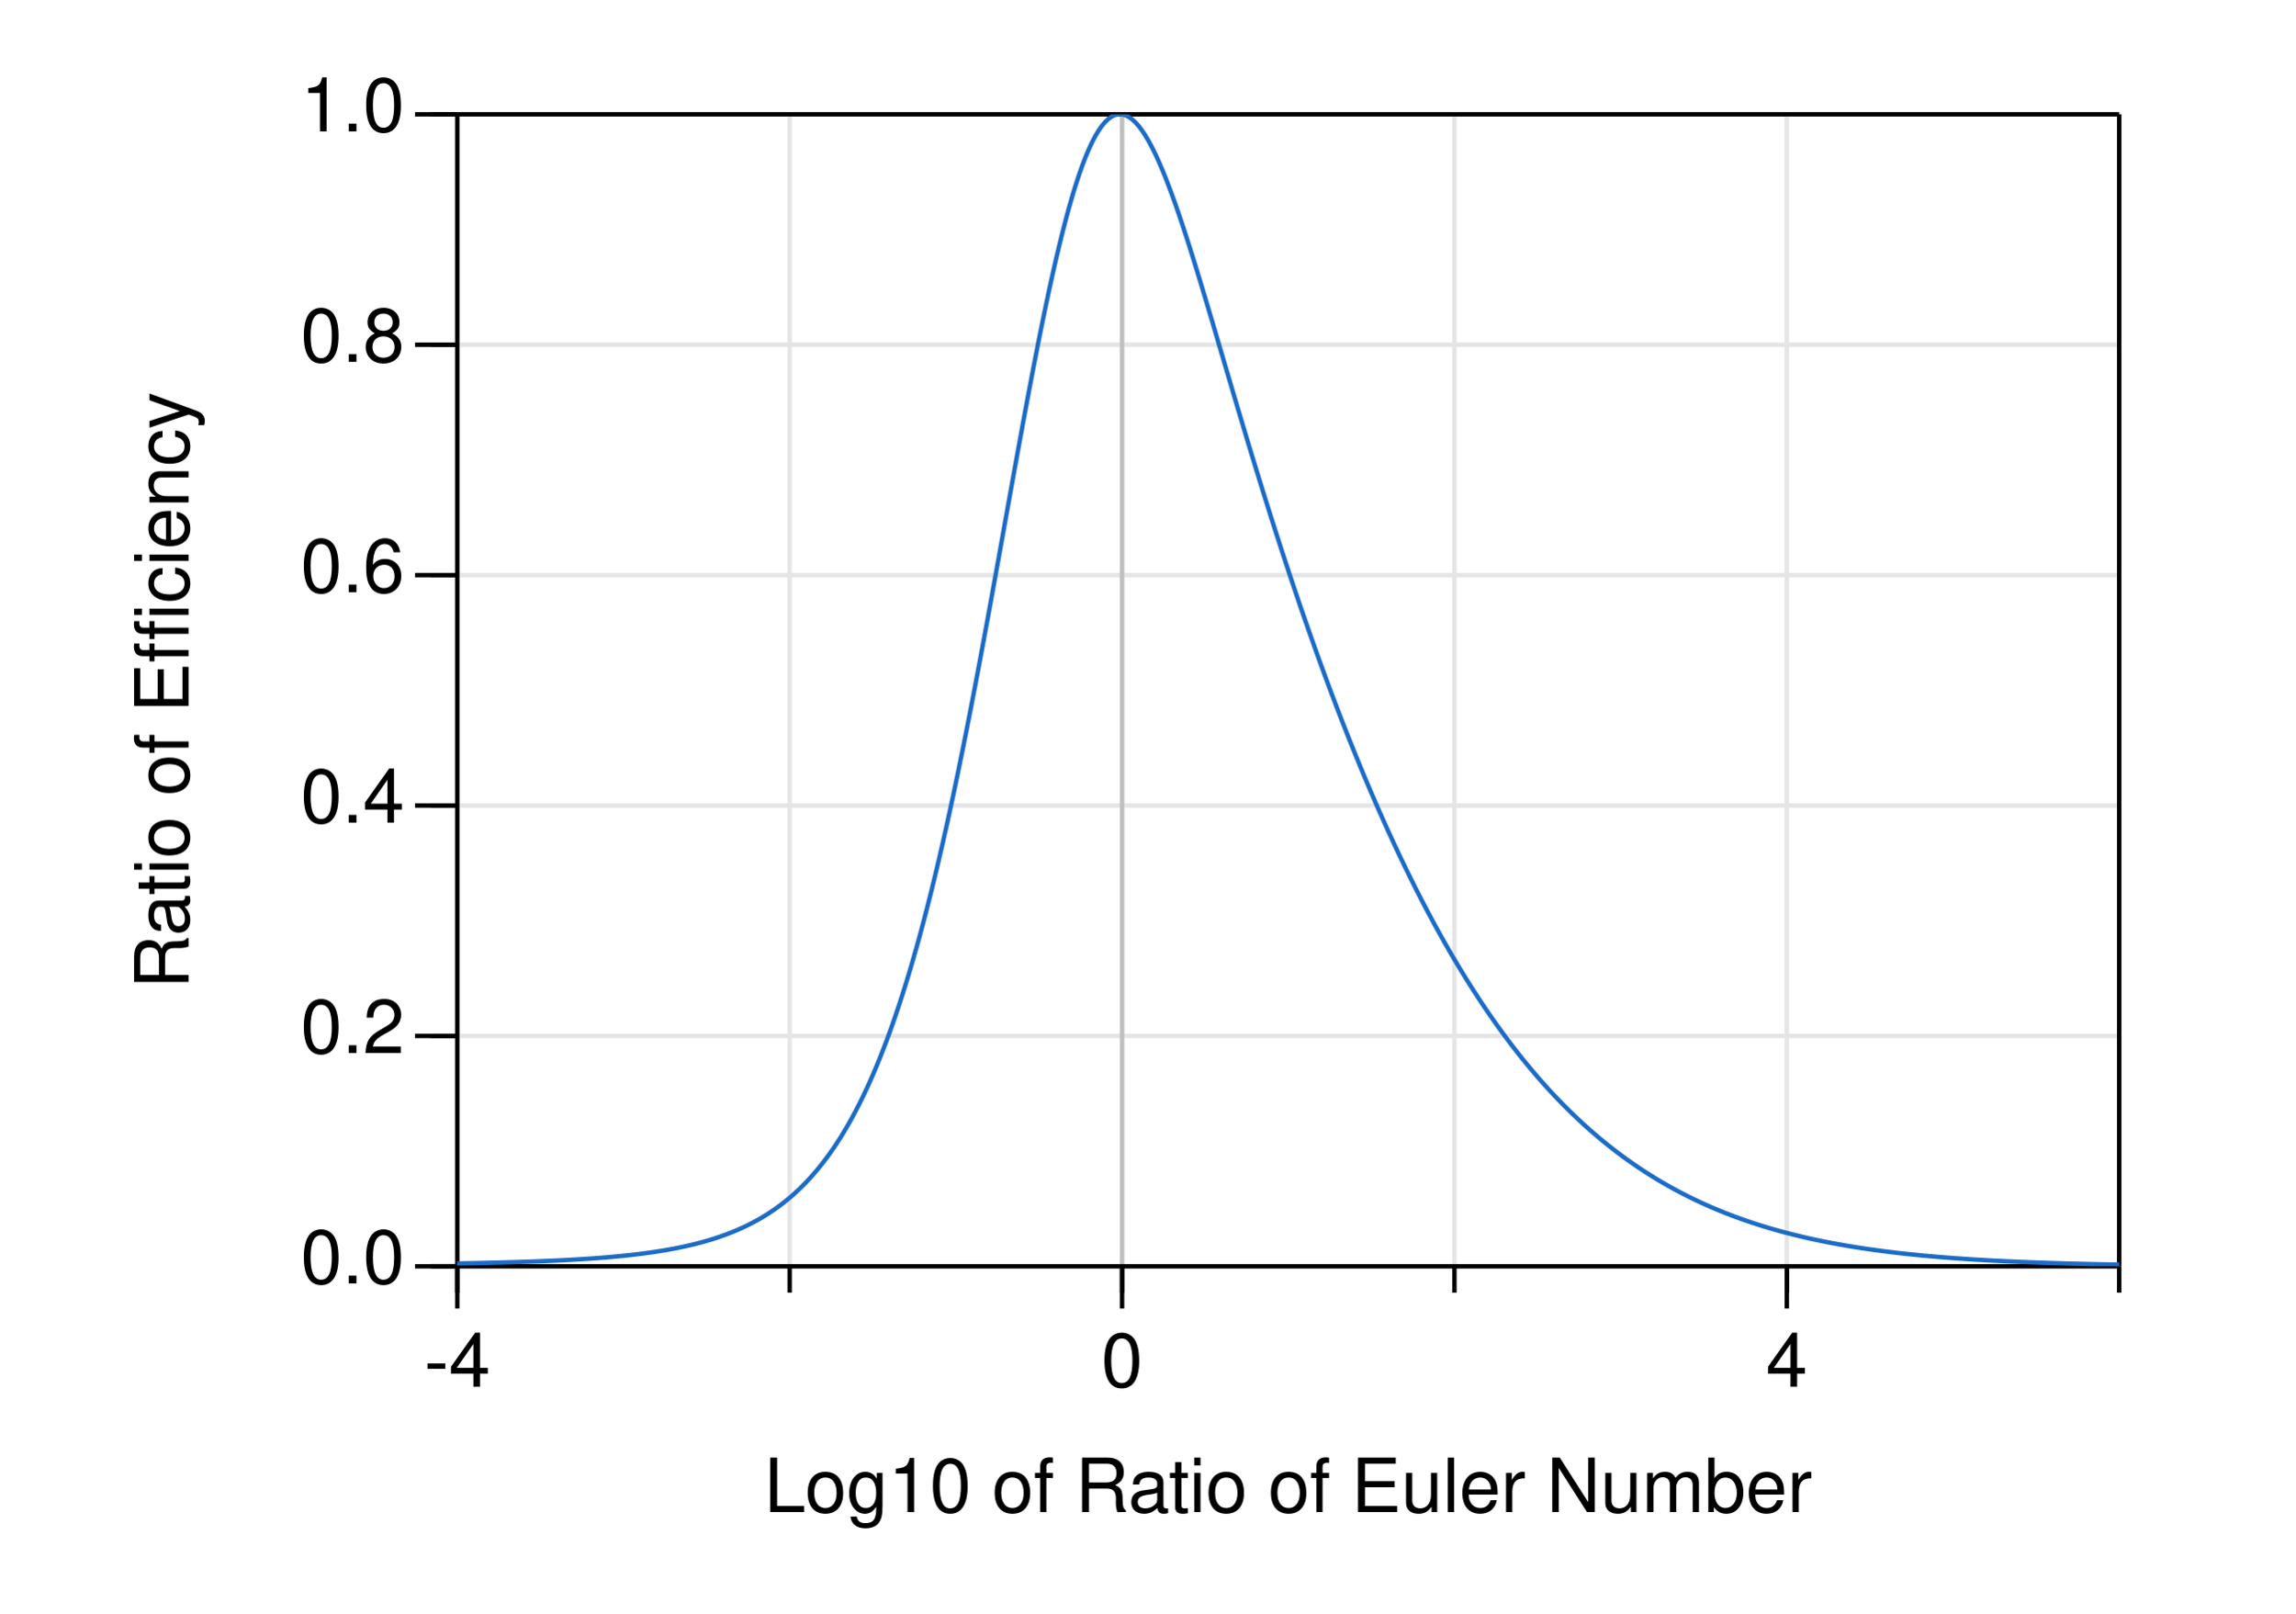
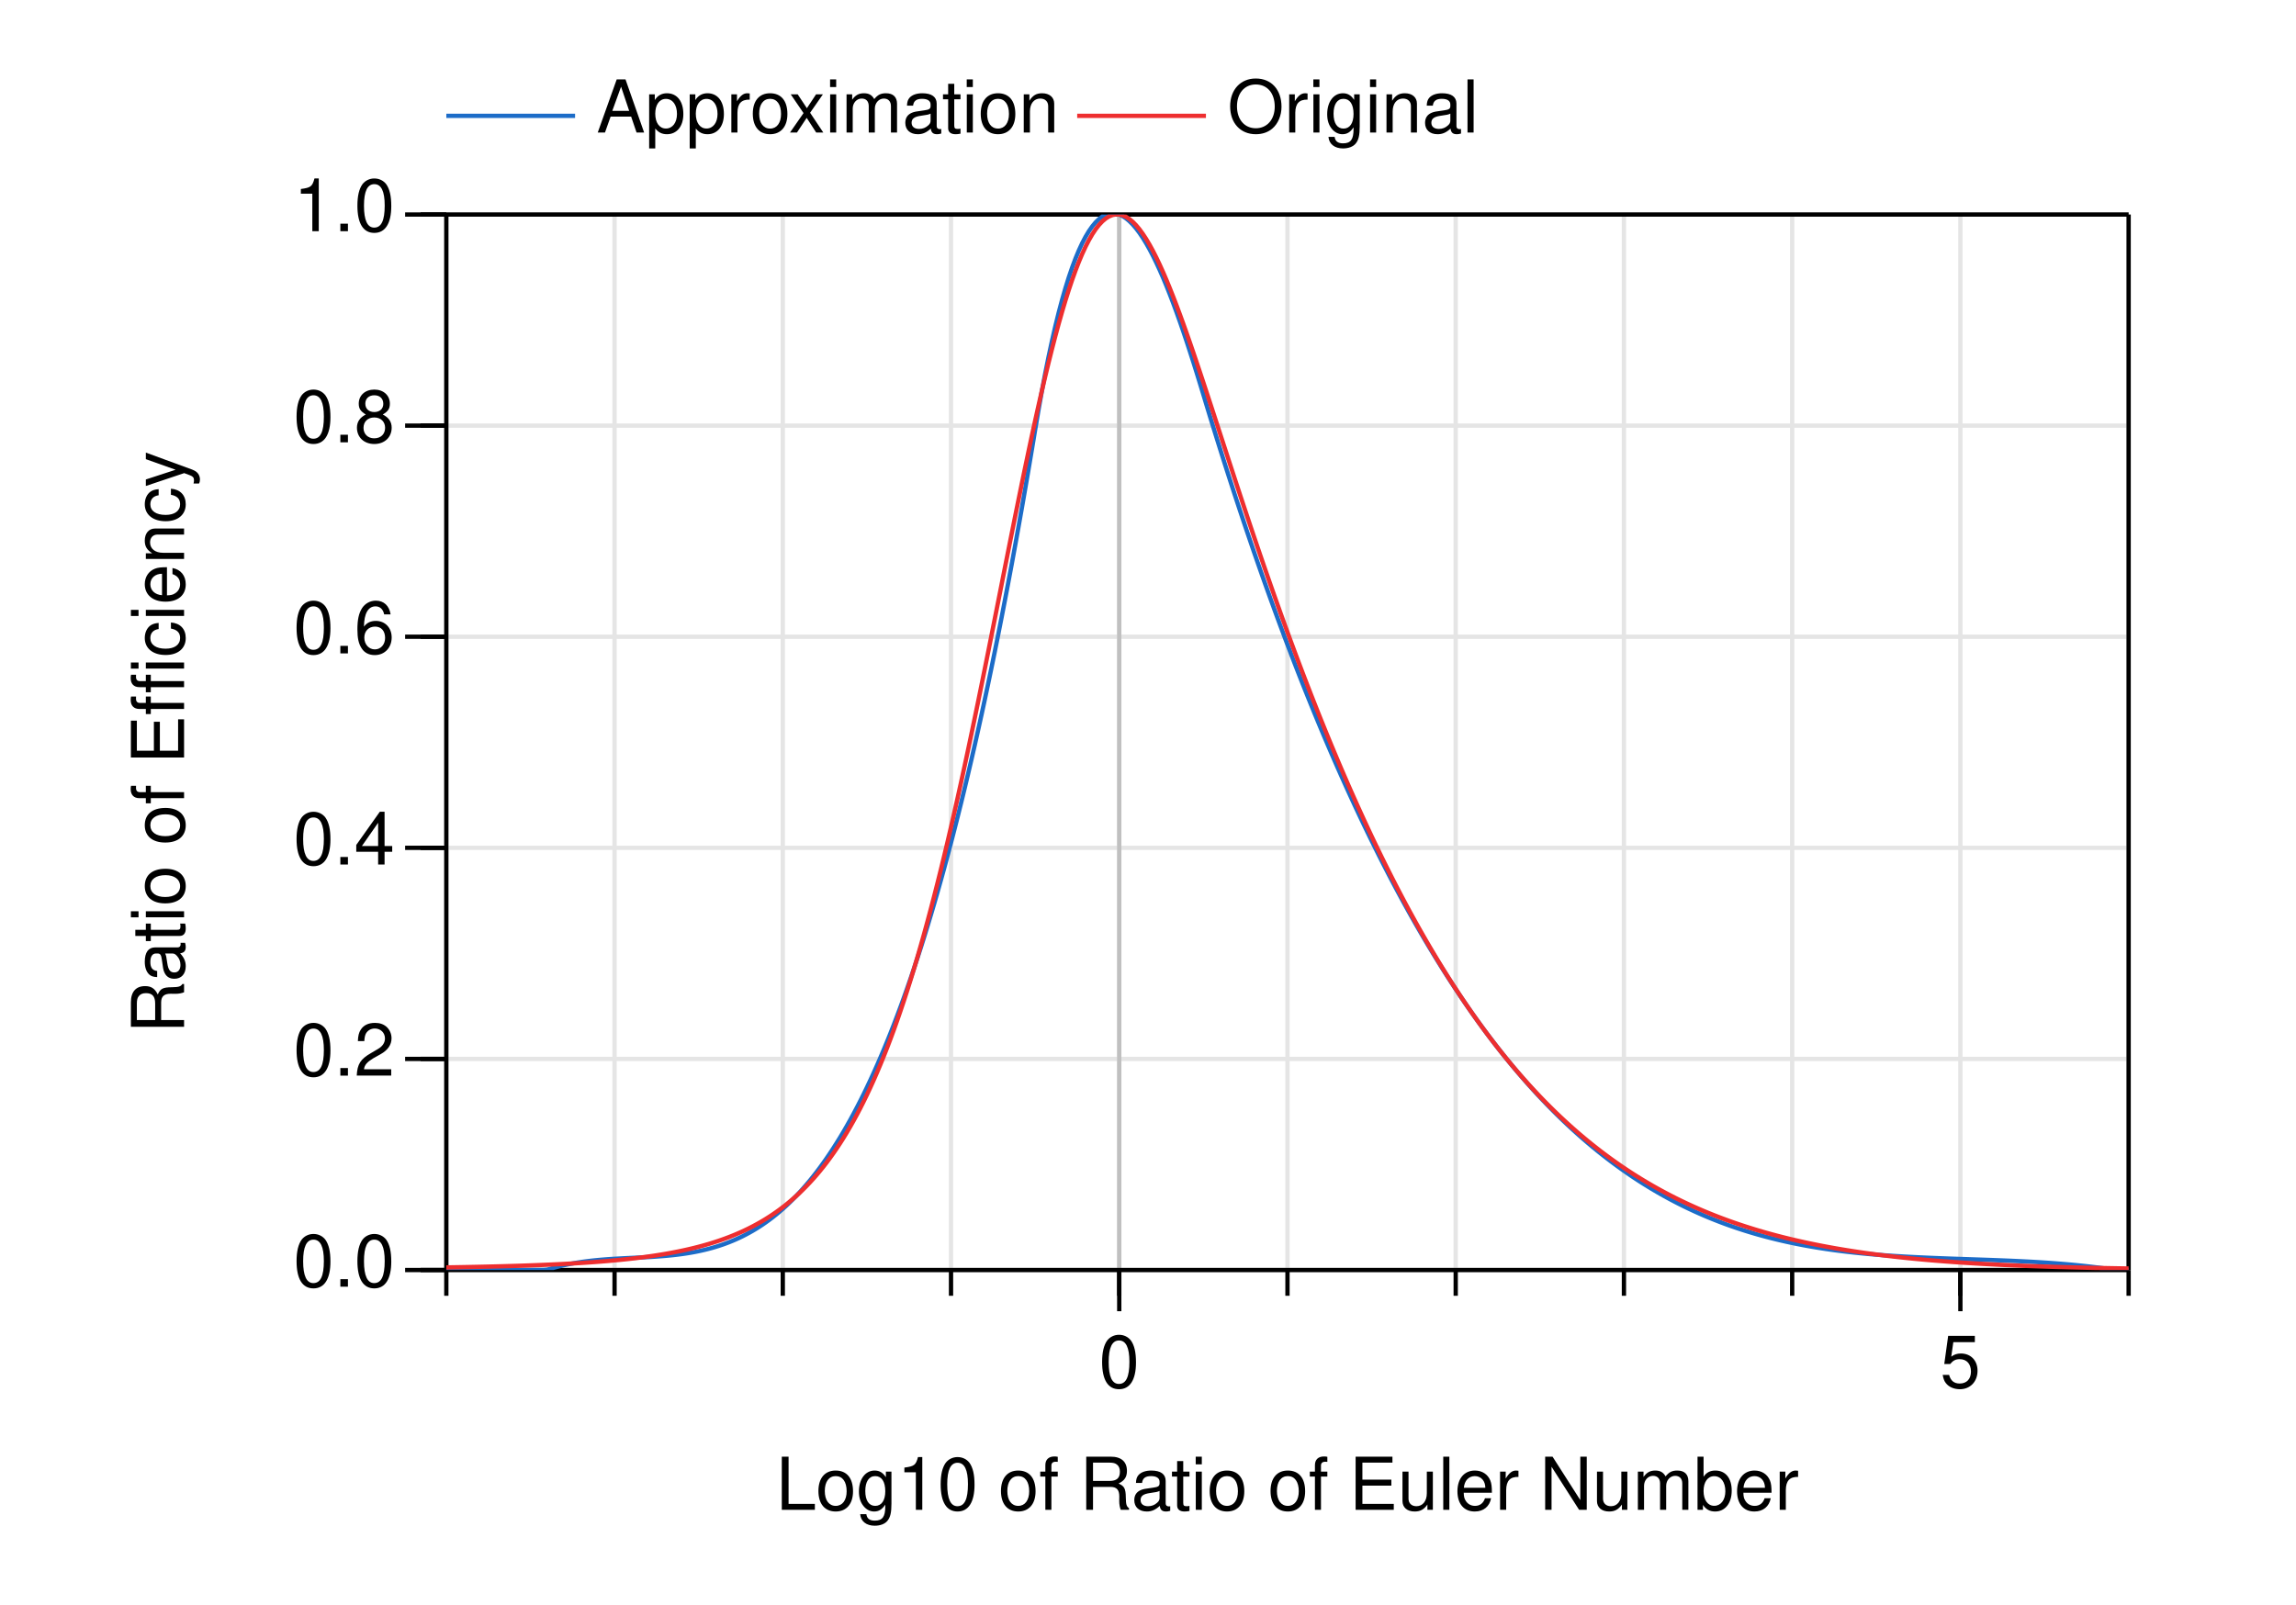
- <svg xmlns="http://www.w3.org/2000/svg" viewBox="0 0 522 367" version="1.1">
-   <polyline fill="none" stroke="rgb(229,229,229)" stroke-width="1" stroke-opacity="1" points="104,26 104,288" />
-   <polyline fill="none" stroke="rgb(229,229,229)" stroke-width="1" stroke-opacity="1" points="179.6,26 179.6,288" />
-   <polyline fill="none" stroke="rgb(229,229,229)" stroke-width="1" stroke-opacity="1" points="255.2,26 255.2,288" />
-   <polyline fill="none" stroke="rgb(229,229,229)" stroke-width="1" stroke-opacity="1" points="330.8,26 330.8,288" />
-   <polyline fill="none" stroke="rgb(229,229,229)" stroke-width="1" stroke-opacity="1" points="406.4,26 406.4,288" />
-   <polyline fill="none" stroke="rgb(229,229,229)" stroke-width="1" stroke-opacity="1" points="482,26 482,288" />
-   <polyline fill="none" stroke="rgb(229,229,229)" stroke-width="1" stroke-opacity="1" points="104,288 482,288" />
-   <polyline fill="none" stroke="rgb(229,229,229)" stroke-width="1" stroke-opacity="1" points="104,235.6 482,235.6" />
-   <polyline fill="none" stroke="rgb(229,229,229)" stroke-width="1" stroke-opacity="1" points="104,183.2 482,183.2" />
-   <polyline fill="none" stroke="rgb(229,229,229)" stroke-width="1" stroke-opacity="1" points="104,130.8 482,130.8" />
-   <polyline fill="none" stroke="rgb(229,229,229)" stroke-width="1" stroke-opacity="1" points="104,78.4 482,78.4" />
-   <polyline fill="none" stroke="rgb(229,229,229)" stroke-width="1" stroke-opacity="1" points="104,26 482,26" />
-   <polyline fill="none" stroke="rgb(192,192,192)" stroke-width="1" stroke-opacity="1" points="255.2,26 255.2,288" />
-   <polyline fill="none" stroke="rgb(0,0,0)" stroke-width="1" stroke-opacity="1" points="104,288 482,288" />
-   <polyline fill="none" stroke="rgb(0,0,0)" stroke-width="1" stroke-opacity="1" points="482,288 482,26" />
-   <polyline fill="none" stroke="rgb(0,0,0)" stroke-width="1" stroke-opacity="1" points="482,26 104,26" />
-   <polyline fill="none" stroke="rgb(0,0,0)" stroke-width="1" stroke-opacity="1" points="104,26 104,288" />
-   <polyline fill="none" stroke="rgb(0,0,0)" stroke-width="1" stroke-opacity="1" points="104,288 104,294" />
-   <polyline fill="none" stroke="rgb(0,0,0)" stroke-width="1" stroke-opacity="1" points="179.6,288 179.6,294" />
-   <polyline fill="none" stroke="rgb(0,0,0)" stroke-width="1" stroke-opacity="1" points="255.2,288 255.2,294" />
-   <polyline fill="none" stroke="rgb(0,0,0)" stroke-width="1" stroke-opacity="1" points="330.8,288 330.8,294" />
-   <polyline fill="none" stroke="rgb(0,0,0)" stroke-width="1" stroke-opacity="1" points="406.4,288 406.4,294" />
-   <polyline fill="none" stroke="rgb(0,0,0)" stroke-width="1" stroke-opacity="1" points="482,288 482,294" />
-   <polyline fill="none" stroke="rgb(0,0,0)" stroke-width="1" stroke-opacity="1" points="104,288 104,297.6" />
-   <text fill="rgb(0,0,0)" font-size="17" font-family="helvetica" text-anchor="middle" dominant-baseline="central" x="104" y="311.5">-4</text>
-   <polyline fill="none" stroke="rgb(0,0,0)" stroke-width="1" stroke-opacity="1" points="255.2,288 255.2,297.6" />
-   <text fill="rgb(0,0,0)" font-size="17" font-family="helvetica" text-anchor="middle" dominant-baseline="central" x="255.2" y="311.5">0</text>
-   <polyline fill="none" stroke="rgb(0,0,0)" stroke-width="1" stroke-opacity="1" points="406.4,288 406.4,297.6" />
-   <text fill="rgb(0,0,0)" font-size="17" font-family="helvetica" text-anchor="middle" dominant-baseline="central" x="406.4" y="311.5">4</text>
-   <polyline fill="none" stroke="rgb(0,0,0)" stroke-width="1" stroke-opacity="1" points="98,288 104,288" />
-   <polyline fill="none" stroke="rgb(0,0,0)" stroke-width="1" stroke-opacity="1" points="98,235.6 104,235.6" />
-   <polyline fill="none" stroke="rgb(0,0,0)" stroke-width="1" stroke-opacity="1" points="98,183.2 104,183.2" />
-   <polyline fill="none" stroke="rgb(0,0,0)" stroke-width="1" stroke-opacity="1" points="98,130.8 104,130.8" />
-   <polyline fill="none" stroke="rgb(0,0,0)" stroke-width="1" stroke-opacity="1" points="98,78.4 104,78.4" />
-   <polyline fill="none" stroke="rgb(0,0,0)" stroke-width="1" stroke-opacity="1" points="98,26 104,26" />
-   <rect fill="none" stroke="none" stroke-dasharray="none" stroke-width="1" stroke-opacity="1" x="14" y="277" width="78" height="22" />
-   <polyline fill="none" stroke="rgb(0,0,0)" stroke-width="1" stroke-opacity="1" points="94.4,288 104,288" />
-   <text fill="rgb(0,0,0)" font-size="17" font-family="helvetica" text-anchor="end" dominant-baseline="central" x="92" y="288">0.0</text>
-   <polyline fill="none" stroke="rgb(0,0,0)" stroke-width="1" stroke-opacity="1" points="94.4,235.6 104,235.6" />
-   <text fill="rgb(0,0,0)" font-size="17" font-family="helvetica" text-anchor="end" dominant-baseline="central" x="92" y="235.6">0.2</text>
-   <polyline fill="none" stroke="rgb(0,0,0)" stroke-width="1" stroke-opacity="1" points="94.4,183.2 104,183.2" />
-   <text fill="rgb(0,0,0)" font-size="17" font-family="helvetica" text-anchor="end" dominant-baseline="central" x="92" y="183.2">0.4</text>
-   <polyline fill="none" stroke="rgb(0,0,0)" stroke-width="1" stroke-opacity="1" points="94.4,130.8 104,130.8" />
-   <text fill="rgb(0,0,0)" font-size="17" font-family="helvetica" text-anchor="end" dominant-baseline="central" x="92" y="130.8">0.6</text>
-   <polyline fill="none" stroke="rgb(0,0,0)" stroke-width="1" stroke-opacity="1" points="94.4,78.4 104,78.4" />
-   <text fill="rgb(0,0,0)" font-size="17" font-family="helvetica" text-anchor="end" dominant-baseline="central" x="92" y="78.4">0.8</text>
-   <polyline fill="none" stroke="rgb(0,0,0)" stroke-width="1" stroke-opacity="1" points="94.4,26 104,26" />
-   <text fill="rgb(0,0,0)" font-size="17" font-family="helvetica" text-anchor="end" dominant-baseline="central" x="92" y="26">1.0</text>
-   <text fill="rgb(0,0,0)" font-size="17" font-family="helvetica" text-anchor="middle" dominant-baseline="central" transform="translate(39, 157) rotate(-90)">Ratio of Efficiency</text>
-   <text fill="rgb(0,0,0)" font-size="17" font-family="helvetica" text-anchor="middle" dominant-baseline="central" x="293" y="340">Log10 of Ratio of Euler Number</text>
+ <svg xmlns="http://www.w3.org/2000/svg" viewBox="0 0 535 374" version="1.1">
+   <polyline fill="none" stroke="rgb(229,229,229)" stroke-width="1" stroke-opacity="1" points="104,50 104,296" />
+   <polyline fill="none" stroke="rgb(229,229,229)" stroke-width="1" stroke-opacity="1" points="143.2,50 143.2,296" />
+   <polyline fill="none" stroke="rgb(229,229,229)" stroke-width="1" stroke-opacity="1" points="182.4,50 182.4,296" />
+   <polyline fill="none" stroke="rgb(229,229,229)" stroke-width="1" stroke-opacity="1" points="221.6,50 221.6,296" />
+   <polyline fill="none" stroke="rgb(229,229,229)" stroke-width="1" stroke-opacity="1" points="260.8,50 260.8,296" />
+   <polyline fill="none" stroke="rgb(229,229,229)" stroke-width="1" stroke-opacity="1" points="300,50 300,296" />
+   <polyline fill="none" stroke="rgb(229,229,229)" stroke-width="1" stroke-opacity="1" points="339.2,50 339.2,296" />
+   <polyline fill="none" stroke="rgb(229,229,229)" stroke-width="1" stroke-opacity="1" points="378.4,50 378.4,296" />
+   <polyline fill="none" stroke="rgb(229,229,229)" stroke-width="1" stroke-opacity="1" points="417.6,50 417.6,296" />
+   <polyline fill="none" stroke="rgb(229,229,229)" stroke-width="1" stroke-opacity="1" points="456.8,50 456.8,296" />
+   <polyline fill="none" stroke="rgb(229,229,229)" stroke-width="1" stroke-opacity="1" points="496,50 496,296" />
+   <polyline fill="none" stroke="rgb(229,229,229)" stroke-width="1" stroke-opacity="1" points="104,296 496,296" />
+   <polyline fill="none" stroke="rgb(229,229,229)" stroke-width="1" stroke-opacity="1" points="104,246.8 496,246.8" />
+   <polyline fill="none" stroke="rgb(229,229,229)" stroke-width="1" stroke-opacity="1" points="104,197.6 496,197.6" />
+   <polyline fill="none" stroke="rgb(229,229,229)" stroke-width="1" stroke-opacity="1" points="104,148.4 496,148.4" />
+   <polyline fill="none" stroke="rgb(229,229,229)" stroke-width="1" stroke-opacity="1" points="104,99.2 496,99.2" />
+   <polyline fill="none" stroke="rgb(229,229,229)" stroke-width="1" stroke-opacity="1" points="104,50 496,50" />
+   <polyline fill="none" stroke="rgb(192,192,192)" stroke-width="1" stroke-opacity="1" points="260.8,50 260.8,296" />
+   <polyline fill="none" stroke="rgb(0,0,0)" stroke-width="1" stroke-opacity="1" points="104,296 496,296" />
+   <polyline fill="none" stroke="rgb(0,0,0)" stroke-width="1" stroke-opacity="1" points="496,296 496,50" />
+   <polyline fill="none" stroke="rgb(0,0,0)" stroke-width="1" stroke-opacity="1" points="496,50 104,50" />
+   <polyline fill="none" stroke="rgb(0,0,0)" stroke-width="1" stroke-opacity="1" points="104,50 104,296" />
+   <polyline fill="none" stroke="rgb(0,0,0)" stroke-width="1" stroke-opacity="1" points="104,296 104,302" />
+   <polyline fill="none" stroke="rgb(0,0,0)" stroke-width="1" stroke-opacity="1" points="143.2,296 143.2,302" />
+   <polyline fill="none" stroke="rgb(0,0,0)" stroke-width="1" stroke-opacity="1" points="182.4,296 182.4,302" />
+   <polyline fill="none" stroke="rgb(0,0,0)" stroke-width="1" stroke-opacity="1" points="221.6,296 221.6,302" />
+   <polyline fill="none" stroke="rgb(0,0,0)" stroke-width="1" stroke-opacity="1" points="260.8,296 260.8,302" />
+   <polyline fill="none" stroke="rgb(0,0,0)" stroke-width="1" stroke-opacity="1" points="300,296 300,302" />
+   <polyline fill="none" stroke="rgb(0,0,0)" stroke-width="1" stroke-opacity="1" points="339.2,296 339.2,302" />
+   <polyline fill="none" stroke="rgb(0,0,0)" stroke-width="1" stroke-opacity="1" points="378.4,296 378.4,302" />
+   <polyline fill="none" stroke="rgb(0,0,0)" stroke-width="1" stroke-opacity="1" points="417.6,296 417.6,302" />
+   <polyline fill="none" stroke="rgb(0,0,0)" stroke-width="1" stroke-opacity="1" points="456.8,296 456.8,302" />
+   <polyline fill="none" stroke="rgb(0,0,0)" stroke-width="1" stroke-opacity="1" points="496,296 496,302" />
+   <polyline fill="none" stroke="rgb(0,0,0)" stroke-width="1" stroke-opacity="1" points="260.8,296 260.8,305.6" />
+   <text fill="rgb(0,0,0)" font-size="17" font-family="helvetica" text-anchor="middle" dominant-baseline="central" x="260.8" y="319.5">0</text>
+   <polyline fill="none" stroke="rgb(0,0,0)" stroke-width="1" stroke-opacity="1" points="456.8,296 456.8,305.6" />
+   <text fill="rgb(0,0,0)" font-size="17" font-family="helvetica" text-anchor="middle" dominant-baseline="central" x="456.8" y="319.5">5</text>
+   <polyline fill="none" stroke="rgb(0,0,0)" stroke-width="1" stroke-opacity="1" points="98,296 104,296" />
+   <polyline fill="none" stroke="rgb(0,0,0)" stroke-width="1" stroke-opacity="1" points="98,246.8 104,246.8" />
+   <polyline fill="none" stroke="rgb(0,0,0)" stroke-width="1" stroke-opacity="1" points="98,197.6 104,197.6" />
+   <polyline fill="none" stroke="rgb(0,0,0)" stroke-width="1" stroke-opacity="1" points="98,148.4 104,148.4" />
+   <polyline fill="none" stroke="rgb(0,0,0)" stroke-width="1" stroke-opacity="1" points="98,99.2 104,99.2" />
+   <polyline fill="none" stroke="rgb(0,0,0)" stroke-width="1" stroke-opacity="1" points="98,50 104,50" />
+   <rect fill="none" stroke="none" stroke-dasharray="none" stroke-width="1" stroke-opacity="1" x="14" y="285" width="78" height="22" />
+   <polyline fill="none" stroke="rgb(0,0,0)" stroke-width="1" stroke-opacity="1" points="94.4,296 104,296" />
+   <text fill="rgb(0,0,0)" font-size="17" font-family="helvetica" text-anchor="end" dominant-baseline="central" x="92" y="296">0.0</text>
+   <polyline fill="none" stroke="rgb(0,0,0)" stroke-width="1" stroke-opacity="1" points="94.4,246.8 104,246.8" />
+   <text fill="rgb(0,0,0)" font-size="17" font-family="helvetica" text-anchor="end" dominant-baseline="central" x="92" y="246.8">0.2</text>
+   <polyline fill="none" stroke="rgb(0,0,0)" stroke-width="1" stroke-opacity="1" points="94.4,197.6 104,197.6" />
+   <text fill="rgb(0,0,0)" font-size="17" font-family="helvetica" text-anchor="end" dominant-baseline="central" x="92" y="197.6">0.4</text>
+   <polyline fill="none" stroke="rgb(0,0,0)" stroke-width="1" stroke-opacity="1" points="94.4,148.4 104,148.4" />
+   <text fill="rgb(0,0,0)" font-size="17" font-family="helvetica" text-anchor="end" dominant-baseline="central" x="92" y="148.4">0.6</text>
+   <polyline fill="none" stroke="rgb(0,0,0)" stroke-width="1" stroke-opacity="1" points="94.4,99.2 104,99.2" />
+   <text fill="rgb(0,0,0)" font-size="17" font-family="helvetica" text-anchor="end" dominant-baseline="central" x="92" y="99.2">0.8</text>
+   <polyline fill="none" stroke="rgb(0,0,0)" stroke-width="1" stroke-opacity="1" points="94.4,50 104,50" />
+   <text fill="rgb(0,0,0)" font-size="17" font-family="helvetica" text-anchor="end" dominant-baseline="central" x="92" y="50">1.0</text>
+   <text fill="rgb(0,0,0)" font-size="17" font-family="helvetica" text-anchor="middle" dominant-baseline="central" transform="translate(39, 173) rotate(-90)">Ratio of Efficiency</text>
+   <text fill="rgb(0,0,0)" font-size="17" font-family="helvetica" text-anchor="middle" dominant-baseline="central" x="300" y="348">Log10 of Ratio of Euler Number</text>
  <clipPath id="clipArea1">
-     <rect x="104" y="26" width="379" height="262">
+     <rect x="104" y="50" width="393" height="246">
		</rect>
  </clipPath>
-   <polyline fill="none" stroke="rgb(28,108,200)" stroke-width="1" stroke-opacity="1" clip-path="url(#clipArea1)" points="104,287.35 104.756,287.337 105.512,287.324 106.268,287.31 107.024,287.295 107.78,287.28 108.536,287.265 109.292,287.249 110.048,287.233 110.804,287.216 111.56,287.198 112.316,287.18 113.072,287.161 113.828,287.141 114.584,287.121 115.34,287.1 116.096,287.079 116.852,287.057 117.608,287.033 118.364,287.01 119.12,286.985 119.876,286.959 120.632,286.933 121.388,286.905 122.144,286.877 122.9,286.847 123.656,286.816 124.412,286.785 125.168,286.752 125.924,286.718 126.68,286.682 127.436,286.645 128.192,286.607 128.948,286.568 129.704,286.527 130.46,286.484 131.216,286.44 131.972,286.394 132.728,286.346 133.484,286.297 134.24,286.245 134.996,286.192 135.752,286.136 136.508,286.079 137.264,286.018 138.02,285.956 138.776,285.891 139.532,285.824 140.288,285.753 141.044,285.68 141.8,285.604 142.556,285.525 143.312,285.443 144.068,285.357 144.824,285.268 145.58,285.175 146.336,285.078 147.092,284.977 147.848,284.872 148.604,284.763 149.36,284.649 150.116,284.53 150.872,284.406 151.628,284.277 152.384,284.143 153.14,284.002 153.896,283.856 154.652,283.703 155.408,283.544 156.164,283.378 156.92,283.205 157.676,283.025 158.432,282.836 159.188,282.64 159.944,282.435 160.7,282.221 161.456,281.997 162.212,281.764 162.968,281.521 163.724,281.267 164.48,281.002 165.236,280.725 165.992,280.436 166.748,280.134 167.504,279.819 168.26,279.49 169.016,279.147 169.772,278.788 170.528,278.414 171.284,278.023 172.04,277.615 172.796,277.189 173.552,276.744 174.308,276.28 175.064,275.795 175.82,275.289 176.576,274.761 177.332,274.209 178.088,273.634 178.844,273.033 179.6,272.406 180.356,271.752 181.112,271.07 181.868,270.358 182.624,269.616 183.38,268.841 184.136,268.034 184.892,267.192 185.648,266.314 186.404,265.399 187.16,264.446 187.916,263.453 188.672,262.418 189.428,261.341 190.184,260.219 190.94,259.052 191.696,257.837 192.452,256.573 193.208,255.259 193.964,253.892 194.72,252.471 195.476,250.995 196.232,249.462 196.988,247.871 197.744,246.219 198.5,244.505 199.256,242.727 200.012,240.885 200.768,238.975 201.524,236.998 202.28,234.951 203.036,232.833 203.792,230.643 204.548,228.38 205.304,226.041 206.06,223.627 206.816,221.136 207.572,218.568 208.328,215.921 209.084,213.196 209.84,210.391 210.596,207.507 211.352,204.543 212.108,201.5 212.864,198.377 213.62,195.176 214.376,191.897 215.132,188.542 215.888,185.111 216.644,181.606 217.4,178.029 218.156,174.382 218.912,170.667 219.668,166.888 220.424,163.047 221.18,159.148 221.936,155.195 222.692,151.191 223.448,147.142 224.204,143.051 224.96,138.925 225.716,134.768 226.472,130.587 227.228,126.387 227.984,122.175 228.74,117.958 229.496,113.743 230.252,109.538 231.008,105.349 231.764,101.185 232.52,97.054 233.276,92.964 234.032,88.923 234.788,84.94 235.544,81.023 236.3,77.181 237.056,73.423 237.812,69.757 238.568,66.191 239.324,62.734 240.08,59.394 240.836,56.178 241.592,53.094 242.348,50.149 243.104,47.351 243.86,44.705 244.616,42.218 245.372,39.895 246.128,37.74 246.884,35.759 247.64,33.955 248.396,32.331 249.152,30.889 249.908,29.632 250.664,28.561 251.42,27.675 252.176,26.974 252.932,26.459 253.688,26.126 254.444,25.974 255.2,26 255.956,26.2 256.712,26.571 257.468,27.107 258.224,27.803 258.98,28.654 259.736,29.654 260.492,30.797 261.248,32.075 262.004,33.483 262.76,35.012 263.516,36.656 264.272,38.406 265.028,40.257 265.784,42.2 266.54,44.228 267.296,46.335 268.052,48.512 268.808,50.752 269.564,53.051 270.32,55.4 271.076,57.794 271.832,60.226 272.588,62.692 273.344,65.186 274.1,67.703 274.856,70.238 275.612,72.788 276.368,75.348 277.124,77.915 277.88,80.486 278.636,83.056 279.392,85.625 280.148,88.189 280.904,90.747 281.66,93.295 282.416,95.834 283.172,98.36 283.928,100.873 284.684,103.371 285.44,105.854 286.196,108.321 286.952,110.77 287.708,113.202 288.464,115.615 289.22,118.01 289.976,120.386 290.732,122.742 291.488,125.078 292.244,127.394 293,129.69 293.756,131.966 294.512,134.221 295.268,136.455 296.024,138.669 296.78,140.861 297.536,143.033 298.292,145.184 299.048,147.314 299.804,149.423 300.56,151.511 301.316,153.578 302.072,155.624 302.828,157.649 303.584,159.653 304.34,161.636 305.096,163.598 305.852,165.538 306.608,167.458 307.364,169.357 308.12,171.235 308.876,173.093 309.632,174.929 310.388,176.745 311.144,178.54 311.9,180.315 312.656,182.068 313.412,183.802 314.168,185.515 314.924,187.207 315.68,188.88 316.436,190.532 317.192,192.164 317.948,193.776 318.704,195.368 319.46,196.94 320.216,198.492 320.972,200.025 321.728,201.538 322.484,203.032 323.24,204.507 323.996,205.962 324.752,207.398 325.508,208.815 326.264,210.213 327.02,211.593 327.776,212.953 328.532,214.296 329.288,215.619 330.044,216.925 330.8,218.212 331.556,219.482 332.312,220.733 333.068,221.967 333.824,223.183 334.58,224.382 335.336,225.563 336.092,226.727 336.848,227.874 337.604,229.005 338.36,230.118 339.116,231.215 339.872,232.295 340.628,233.359 341.384,234.407 342.14,235.439 342.896,236.455 343.652,237.455 344.408,238.44 345.164,239.409 345.92,240.363 346.676,241.302 347.432,242.226 348.188,243.135 348.944,244.029 349.7,244.909 350.456,245.775 351.212,246.626 351.968,247.463 352.724,248.287 353.48,249.097 354.236,249.893 354.992,250.676 355.748,251.445 356.504,252.202 357.26,252.945 358.016,253.676 358.772,254.394 359.528,255.1 360.284,255.793 361.04,256.474 361.796,257.144 362.552,257.801 363.308,258.446 364.064,259.08 364.82,259.703 365.576,260.314 366.332,260.915 367.088,261.504 367.844,262.082 368.6,262.65 369.356,263.207 370.112,263.754 370.868,264.291 371.624,264.817 372.38,265.334 373.136,265.841 373.892,266.338 374.648,266.826 375.404,267.304 376.16,267.773 376.916,268.233 377.672,268.684 378.428,269.126 379.184,269.56 379.94,269.984 380.696,270.401 381.452,270.809 382.208,271.209 382.964,271.601 383.72,271.985 384.476,272.361 385.232,272.73 385.988,273.091 386.744,273.445 387.5,273.791 388.256,274.13 389.012,274.463 389.768,274.788 390.524,275.106 391.28,275.418 392.036,275.723 392.792,276.022 393.548,276.314 394.304,276.6 395.06,276.88 395.816,277.154 396.572,277.422 397.328,277.684 398.084,277.94 398.84,278.191 399.596,278.436 400.352,278.676 401.108,278.911 401.864,279.14 402.62,279.364 403.376,279.584 404.132,279.798 404.888,280.007 405.644,280.212 406.4,280.412 407.156,280.608 407.912,280.799 408.668,280.985 409.424,281.168 410.18,281.346 410.936,281.52 411.692,281.689 412.448,281.855 413.204,282.017 413.96,282.175 414.716,282.33 415.472,282.481 416.228,282.628 416.984,282.772 417.74,282.912 418.496,283.049 419.252,283.182 420.008,283.312 420.764,283.439 421.52,283.564 422.276,283.684 423.032,283.802 423.788,283.918 424.544,284.03 425.3,284.139 426.056,284.246 426.812,284.35 427.568,284.452 428.324,284.55 429.08,284.647 429.836,284.741 430.592,284.832 431.348,284.922 432.104,285.009 432.86,285.093 433.616,285.176 434.372,285.256 435.128,285.335 435.884,285.411 436.64,285.485 437.396,285.558 438.152,285.628 438.908,285.697 439.664,285.763 440.42,285.828 441.176,285.892 441.932,285.953 442.688,286.013 443.444,286.072 444.2,286.128 444.956,286.184 445.712,286.237 446.468,286.29 447.224,286.341 447.98,286.39 448.736,286.438 449.492,286.485 450.248,286.531 451.004,286.575 451.76,286.618 452.516,286.66 453.272,286.7 454.028,286.74 454.784,286.778 455.54,286.816 456.296,286.852 457.052,286.887 457.808,286.922 458.564,286.955 459.32,286.987 460.076,287.019 460.832,287.049 461.588,287.079 462.344,287.108 463.1,287.136 463.856,287.163 464.612,287.189 465.368,287.215 466.124,287.24 466.88,287.264 467.636,287.287 468.392,287.31 469.148,287.332 469.904,287.353 470.66,287.374 471.416,287.394 472.172,287.414 472.928,287.432 473.684,287.451 474.44,287.469 475.196,287.486 475.952,287.503 476.708,287.519 477.464,287.535 478.22,287.55 478.976,287.565 479.732,287.579 480.488,287.593 481.244,287.607 482,287.62 482,287.62" />
+   <polyline fill="none" stroke="rgb(28,108,200)" stroke-width="1" stroke-opacity="1" clip-path="url(#clipArea1)" points="104,296 104.784,296 105.568,296 106.352,296 107.136,296 107.92,296 108.704,296 109.488,296 110.272,296 111.056,296 111.84,296 112.624,296 113.408,296 114.192,296 114.976,296 115.76,296 116.544,296 117.328,296 118.112,296 118.896,296 119.68,296 120.464,296 121.248,296 122.032,296 122.816,296 123.6,296 124.384,296 125.168,296 125.952,296 126.736,296 127.52,295.93 128.304,295.686 129.088,295.459 129.872,295.247 130.656,295.05 131.44,294.867 132.224,294.698 133.008,294.542 133.792,294.398 134.576,294.265 135.36,294.144 136.144,294.032 136.928,293.93 137.712,293.837 138.496,293.753 139.28,293.676 140.064,293.606 140.848,293.542 141.632,293.483 142.416,293.43 143.2,293.381 143.984,293.336 144.768,293.293 145.552,293.253 146.336,293.214 147.12,293.177 147.904,293.139 148.688,293.102 149.472,293.063 150.256,293.023 151.04,292.98 151.824,292.934 152.608,292.885 153.392,292.831 154.176,292.772 154.96,292.708 155.744,292.637 156.528,292.56 157.312,292.474 158.096,292.381 158.88,292.278 159.664,292.166 160.448,292.043 161.232,291.91 162.016,291.765 162.8,291.607 163.584,291.437 164.368,291.253 165.152,291.055 165.936,290.842 166.72,290.613 167.504,290.368 168.288,290.107 169.072,289.827 169.856,289.53 170.64,289.213 171.424,288.877 172.208,288.521 172.992,288.144 173.776,287.745 174.56,287.324 175.344,286.88 176.128,286.413 176.912,285.921 177.696,285.405 178.48,284.863 179.264,284.295 180.048,283.7 180.832,283.077 181.616,282.427 182.4,281.747 183.184,281.038 183.968,280.299 184.752,279.529 185.536,278.728 186.32,277.895 187.104,277.028 187.888,276.128 188.672,275.195 189.456,274.226 190.24,273.222 191.024,272.181 191.808,271.104 192.592,269.99 193.376,268.837 194.16,267.646 194.944,266.415 195.728,265.145 196.512,263.833 197.296,262.48 198.08,261.085 198.864,259.647 199.648,258.166 200.432,256.641 201.216,255.071 202,253.455 202.784,251.794 203.568,250.086 204.352,248.33 205.136,246.527 205.92,244.675 206.704,242.773 207.488,240.822 208.272,238.819 209.056,236.766 209.84,234.66 210.624,232.502 211.408,230.29 212.192,228.025 212.976,225.705 213.76,223.329 214.544,220.898 215.328,218.409 216.112,215.864 216.896,213.261 217.68,210.598 218.464,207.877 219.248,205.096 220.032,202.254 220.816,199.351 221.6,196.386 222.384,193.358 223.168,190.267 223.952,187.112 224.736,183.893 225.52,180.608 226.304,177.258 227.088,173.84 227.872,170.356 228.656,166.804 229.44,163.183 230.224,159.493 231.008,155.733 231.792,151.902 232.576,148.001 233.36,144.027 234.144,139.981 234.928,135.862 235.712,131.669 236.496,127.401 237.28,123.058 238.064,118.64 238.848,114.144 239.632,109.572 240.416,104.922 241.2,100.193 241.984,95.552 242.768,91.165 243.552,87.027 244.336,83.133 245.12,79.479 245.904,76.061 246.688,72.873 247.472,69.912 248.256,67.174 249.04,64.654 249.824,62.347 250.608,60.249 251.392,58.356 252.176,56.663 252.96,55.166 253.744,53.86 254.528,52.742 255.312,51.806 256.096,51.048 256.88,50.465 257.664,50.05 258.448,49.801 259.232,49.713 260.016,49.78 260.8,50 261.584,50.367 262.368,50.877 263.152,51.526 263.936,52.309 264.72,53.221 265.504,54.26 266.288,55.419 267.072,56.695 267.856,58.083 268.64,59.578 269.424,61.178 270.208,62.876 270.992,64.669 271.776,66.552 272.56,68.521 273.344,70.571 274.128,72.698 274.912,74.898 275.696,77.166 276.48,79.498 277.264,81.889 278.048,84.335 278.832,86.831 279.616,89.374 280.4,91.959 281.184,94.553 281.968,97.123 282.752,99.67 283.536,102.196 284.32,104.699 285.104,107.18 285.888,109.638 286.672,112.075 287.456,114.49 288.24,116.884 289.024,119.255 289.808,121.605 290.592,123.934 291.376,126.241 292.16,128.527 292.944,130.792 293.728,133.036 294.512,135.258 295.296,137.46 296.08,139.642 296.864,141.802 297.648,143.942 298.432,146.062 299.216,148.161 300,150.24 300.784,152.298 301.568,154.337 302.352,156.356 303.136,158.354 303.92,160.333 304.704,162.293 305.488,164.233 306.272,166.153 307.056,168.054 307.84,169.936 308.624,171.798 309.408,173.642 310.192,175.466 310.976,177.272 311.76,179.059 312.544,180.827 313.328,182.576 314.112,184.308 314.896,186.02 315.68,187.715 316.464,189.391 317.248,191.049 318.032,192.69 318.816,194.312 319.6,195.917 320.384,197.504 321.168,199.073 321.952,200.625 322.736,202.159 323.52,203.677 324.304,205.177 325.088,206.66 325.872,208.126 326.656,209.575 327.44,211.007 328.224,212.423 329.008,213.822 329.792,215.205 330.576,216.571 331.36,217.921 332.144,219.254 332.928,220.572 333.712,221.874 334.496,223.16 335.28,224.43 336.064,225.684 336.848,226.923 337.632,228.146 338.416,229.354 339.2,230.546 339.984,231.724 340.768,232.886 341.552,234.033 342.336,235.166 343.12,236.284 343.904,237.386 344.688,238.475 345.472,239.549 346.256,240.608 347.04,241.653 347.824,242.684 348.608,243.701 349.392,244.704 350.176,245.693 350.96,246.668 351.744,247.63 352.528,248.578 353.312,249.512 354.096,250.433 354.88,251.341 355.664,252.236 356.448,253.117 357.232,253.986 358.016,254.841 358.8,255.684 359.584,256.514 360.368,257.332 361.152,258.136 361.936,258.929 362.72,259.709 363.504,260.477 364.288,261.233 365.072,261.977 365.856,262.709 366.64,263.43 367.424,264.138 368.208,264.835 368.992,265.52 369.776,266.195 370.56,266.857 371.344,267.509 372.128,268.149 372.912,268.779 373.696,269.397 374.48,270.005 375.264,270.602 376.048,271.188 376.832,271.764 377.616,272.329 378.4,272.885 379.184,273.429 379.968,273.964 380.752,274.489 381.536,275.004 382.32,275.509 383.104,276.004 383.888,276.49 384.672,276.966 385.456,277.433 386.24,277.891 387.024,278.339 387.808,278.778 388.592,279.208 389.376,279.63 390.16,280.042 390.944,280.446 391.728,280.841 392.512,281.227 393.296,281.606 394.08,281.975 394.864,282.337 395.648,282.691 396.432,283.036 397.216,283.374 398,283.703 398.784,284.025 399.568,284.34 400.352,284.647 401.136,284.946 401.92,285.238 402.704,285.523 403.488,285.801 404.272,286.071 405.056,286.335 405.84,286.592 406.624,286.843 407.408,287.086 408.192,287.323 408.976,287.554 409.76,287.778 410.544,287.996 411.328,288.208 412.112,288.414 412.896,288.614 413.68,288.808 414.464,288.997 415.248,289.18 416.032,289.357 416.816,289.529 417.6,289.695 418.384,289.857 419.168,290.013 419.952,290.164 420.736,290.31 421.52,290.452 422.304,290.588 423.088,290.72 423.872,290.848 424.656,290.971 425.44,291.089 426.224,291.204 427.008,291.314 427.792,291.42 428.576,291.522 429.36,291.621 430.144,291.716 430.928,291.807 431.712,291.894 432.496,291.978 433.28,292.059 434.064,292.137 434.848,292.211 435.632,292.282 436.416,292.351 437.2,292.416 437.984,292.479 438.768,292.539 439.552,292.597 440.336,292.652 441.12,292.704 441.904,292.755 442.688,292.803 443.472,292.85 444.256,292.894 445.04,292.937 445.824,292.977 446.608,293.017 447.392,293.054 448.176,293.09 448.96,293.125 449.744,293.159 450.528,293.191 451.312,293.222 452.096,293.253 452.88,293.282 453.664,293.311 454.448,293.339 455.232,293.367 456.016,293.394 456.8,293.42 457.584,293.447 458.368,293.473 459.152,293.499 459.936,293.526 460.72,293.552 461.504,293.579 462.288,293.606 463.072,293.633 463.856,293.661 464.64,293.69 465.424,293.719 466.208,293.75 466.992,293.781 467.776,293.813 468.56,293.846 469.344,293.881 470.128,293.917 470.912,293.954 471.696,293.993 472.48,294.033 473.264,294.075 474.048,294.12 474.832,294.166 475.616,294.214 476.4,294.264 477.184,294.316 477.968,294.371 478.752,294.428 479.536,294.488 480.32,294.55 481.104,294.615 481.888,294.683 482.672,294.753 483.456,294.827 484.24,294.904 485.024,294.984 485.808,295.068 486.592,295.155 487.376,295.245 488.16,295.339 488.944,295.437 489.728,295.539 490.512,295.644 491.296,295.754 492.08,295.867 492.864,295.985 493.648,296 494.432,296 495.216,296 496,296 496,296" />
+   <polyline fill="none" stroke="rgb(238,46,47)" stroke-width="1" stroke-opacity="1" clip-path="url(#clipArea1)" points="104,295.39 104.784,295.378 105.568,295.365 106.352,295.352 107.136,295.338 107.92,295.324 108.704,295.31 109.488,295.295 110.272,295.279 111.056,295.263 111.84,295.247 112.624,295.23 113.408,295.212 114.192,295.194 114.976,295.175 115.76,295.155 116.544,295.135 117.328,295.114 118.112,295.092 118.896,295.07 119.68,295.047 120.464,295.023 121.248,294.998 122.032,294.972 122.816,294.945 123.6,294.917 124.384,294.889 125.168,294.859 125.952,294.828 126.736,294.796 127.52,294.763 128.304,294.728 129.088,294.692 129.872,294.655 130.656,294.617 131.44,294.577 132.224,294.535 133.008,294.492 133.792,294.447 134.576,294.401 135.36,294.352 136.144,294.302 136.928,294.25 137.712,294.196 138.496,294.139 139.28,294.081 140.064,294.02 140.848,293.956 141.632,293.891 142.416,293.822 143.2,293.751 143.984,293.676 144.768,293.599 145.552,293.518 146.336,293.435 147.12,293.347 147.904,293.256 148.688,293.162 149.472,293.063 150.256,292.96 151.04,292.853 151.824,292.742 152.608,292.626 153.392,292.504 154.176,292.378 154.96,292.246 155.744,292.109 156.528,291.966 157.312,291.816 158.096,291.661 158.88,291.498 159.664,291.329 160.448,291.152 161.232,290.967 162.016,290.775 162.8,290.574 163.584,290.364 164.368,290.145 165.152,289.917 165.936,289.678 166.72,289.429 167.504,289.169 168.288,288.898 169.072,288.615 169.856,288.319 170.64,288.01 171.424,287.688 172.208,287.351 172.992,287 173.776,286.633 174.56,286.249 175.344,285.849 176.128,285.432 176.912,284.996 177.696,284.541 178.48,284.065 179.264,283.569 180.048,283.052 180.832,282.511 181.616,281.947 182.4,281.359 183.184,280.745 183.968,280.104 184.752,279.436 185.536,278.738 186.32,278.011 187.104,277.253 187.888,276.462 188.672,275.638 189.456,274.779 190.24,273.884 191.024,272.952 191.808,271.981 192.592,270.969 193.376,269.916 194.16,268.82 194.944,267.679 195.728,266.492 196.512,265.258 197.296,263.975 198.08,262.641 198.864,261.255 199.648,259.816 200.432,258.321 201.216,256.77 202,255.161 202.784,253.492 203.568,251.762 204.352,249.969 205.136,248.113 205.92,246.191 206.704,244.202 207.488,242.146 208.272,240.021 209.056,237.825 209.84,235.558 210.624,233.22 211.408,230.808 212.192,228.323 212.976,225.764 213.76,223.131 214.544,220.422 215.328,217.64 216.112,214.782 216.896,211.85 217.68,208.845 218.464,205.766 219.248,202.615 220.032,199.394 220.816,196.103 221.6,192.744 222.384,189.32 223.168,185.832 223.952,182.284 224.736,178.678 225.52,175.017 226.304,171.305 227.088,167.546 227.872,163.744 228.656,159.903 229.44,156.029 230.224,152.126 231.008,148.2 231.792,144.257 232.576,140.302 233.36,136.343 234.144,132.385 234.928,128.436 235.712,124.503 236.496,120.594 237.28,116.715 238.064,112.874 238.848,109.08 239.632,105.34 240.416,101.663 241.2,98.056 241.984,94.527 242.768,91.085 243.552,87.737 244.336,84.491 245.12,81.354 245.904,78.335 246.688,75.439 247.472,72.674 248.256,70.047 249.04,67.563 249.824,65.227 250.608,63.046 251.392,61.023 252.176,59.163 252.96,57.469 253.744,55.944 254.528,54.591 255.312,53.41 256.096,52.404 256.88,51.572 257.664,50.915 258.448,50.431 259.232,50.118 260.016,49.976 260.8,50 261.584,50.188 262.368,50.536 263.152,51.039 263.936,51.693 264.72,52.492 265.504,53.431 266.288,54.504 267.072,55.704 267.856,57.026 268.64,58.461 269.424,60.005 270.208,61.649 270.992,63.386 271.776,65.211 272.56,67.115 273.344,69.093 274.128,71.137 274.912,73.241 275.696,75.399 276.48,77.604 277.264,79.852 278.048,82.136 278.832,84.451 279.616,86.793 280.4,89.156 281.184,91.537 281.968,93.931 282.752,96.335 283.536,98.745 284.32,101.158 285.104,103.572 285.888,105.984 286.672,108.392 287.456,110.793 288.24,113.186 289.024,115.569 289.808,117.941 290.592,120.3 291.376,122.646 292.16,124.977 292.944,127.293 293.728,129.593 294.512,131.877 295.296,134.143 296.08,136.391 296.864,138.622 297.648,140.834 298.432,143.027 299.216,145.202 300,147.358 300.784,149.494 301.568,151.612 302.352,153.71 303.136,155.788 303.92,157.847 304.704,159.886 305.488,161.906 306.272,163.906 307.056,165.886 307.84,167.847 308.624,169.787 309.408,171.708 310.192,173.609 310.976,175.491 311.76,177.353 312.544,179.195 313.328,181.017 314.112,182.82 314.896,184.603 315.68,186.366 316.464,188.11 317.248,189.834 318.032,191.539 318.816,193.225 319.6,194.891 320.384,196.538 321.168,198.165 321.952,199.773 322.736,201.363 323.52,202.933 324.304,204.484 325.088,206.016 325.872,207.53 326.656,209.025 327.44,210.501 328.224,211.959 329.008,213.398 329.792,214.819 330.576,216.221 331.36,217.606 332.144,218.972 332.928,220.32 333.712,221.651 334.496,222.964 335.28,224.259 336.064,225.536 336.848,226.797 337.632,228.04 338.416,229.265 339.2,230.474 339.984,231.666 340.768,232.841 341.552,234 342.336,235.141 343.12,236.267 343.904,237.376 344.688,238.469 345.472,239.546 346.256,240.607 347.04,241.653 347.824,242.683 348.608,243.697 349.392,244.696 350.176,245.68 350.96,246.649 351.744,247.603 352.528,248.542 353.312,249.466 354.096,250.376 354.88,251.272 355.664,252.154 356.448,253.021 357.232,253.875 358.016,254.714 358.8,255.541 359.584,256.353 360.368,257.153 361.152,257.939 361.936,258.712 362.72,259.473 363.504,260.22 364.288,260.955 365.072,261.678 365.856,262.388 366.64,263.086 367.424,263.772 368.208,264.447 368.992,265.109 369.776,265.76 370.56,266.4 371.344,267.028 372.128,267.645 372.912,268.251 373.696,268.846 374.48,269.431 375.264,270.005 376.048,270.569 376.832,271.122 377.616,271.665 378.4,272.198 379.184,272.721 379.968,273.235 380.752,273.739 381.536,274.233 382.32,274.718 383.104,275.194 383.888,275.661 384.672,276.119 385.456,276.568 386.24,277.008 387.024,277.44 387.808,277.864 388.592,278.279 389.376,278.686 390.16,279.085 390.944,279.476 391.728,279.859 392.512,280.235 393.296,280.603 394.08,280.963 394.864,281.316 395.648,281.663 396.432,282.002 397.216,282.334 398,282.659 398.784,282.977 399.568,283.289 400.352,283.595 401.136,283.894 401.92,284.186 402.704,284.473 403.488,284.753 404.272,285.028 405.056,285.296 405.84,285.559 406.624,285.816 407.408,286.068 408.192,286.314 408.976,286.555 409.76,286.79 410.544,287.021 411.328,287.246 412.112,287.466 412.896,287.681 413.68,287.892 414.464,288.098 415.248,288.299 416.032,288.496 416.816,288.688 417.6,288.876 418.384,289.059 419.168,289.238 419.952,289.414 420.736,289.585 421.52,289.752 422.304,289.915 423.088,290.075 423.872,290.231 424.656,290.383 425.44,290.531 426.224,290.676 427.008,290.818 427.792,290.956 428.576,291.091 429.36,291.222 430.144,291.351 430.928,291.476 431.712,291.599 432.496,291.718 433.28,291.834 434.064,291.948 434.848,292.059 435.632,292.167 436.416,292.272 437.2,292.375 437.984,292.475 438.768,292.573 439.552,292.668 440.336,292.761 441.12,292.852 441.904,292.94 442.688,293.026 443.472,293.11 444.256,293.191 445.04,293.271 445.824,293.348 446.608,293.424 447.392,293.497 448.176,293.569 448.96,293.639 449.744,293.707 450.528,293.773 451.312,293.837 452.096,293.9 452.88,293.961 453.664,294.02 454.448,294.078 455.232,294.135 456.016,294.189 456.8,294.243 457.584,294.295 458.368,294.345 459.152,294.394 459.936,294.442 460.72,294.488 461.504,294.534 462.288,294.578 463.072,294.62 463.856,294.662 464.64,294.702 465.424,294.742 466.208,294.78 466.992,294.817 467.776,294.853 468.56,294.888 469.344,294.922 470.128,294.955 470.912,294.987 471.696,295.019 472.48,295.049 473.264,295.079 474.048,295.107 474.832,295.135 475.616,295.162 476.4,295.188 477.184,295.214 477.968,295.239 478.752,295.263 479.536,295.286 480.32,295.309 481.104,295.331 481.888,295.352 482.672,295.373 483.456,295.393 484.24,295.412 485.024,295.431 485.808,295.449 486.592,295.467 487.376,295.484 488.16,295.501 488.944,295.517 489.728,295.533 490.512,295.548 491.296,295.563 492.08,295.577 492.864,295.591 493.648,295.605 494.432,295.618 495.216,295.631 496,295.643 496,295.643" />
+   <rect fill="rgb(255,255,255)" stroke="none" stroke-opacity="0.7" transform="translate(225, 25) translate(0, 0) scale(1,-1)" x="-121" y="-12" width="242" height="24" />
+   <polyline fill="none" stroke="rgb(28,108,200)" stroke-width="1" stroke-opacity="1" points="104,27 134,27" />
+   <text fill="rgb(0,0,0)" font-size="17" font-family="helvetica" text-anchor="start" dominant-baseline="central" x="139" y="27">Approximation</text>
+   <polyline fill="none" stroke="rgb(238,46,47)" stroke-width="1" stroke-opacity="1" points="251,27 281,27" />
+   <text fill="rgb(0,0,0)" font-size="17" font-family="helvetica" text-anchor="start" dominant-baseline="central" x="286" y="27">Original</text>
</svg>
